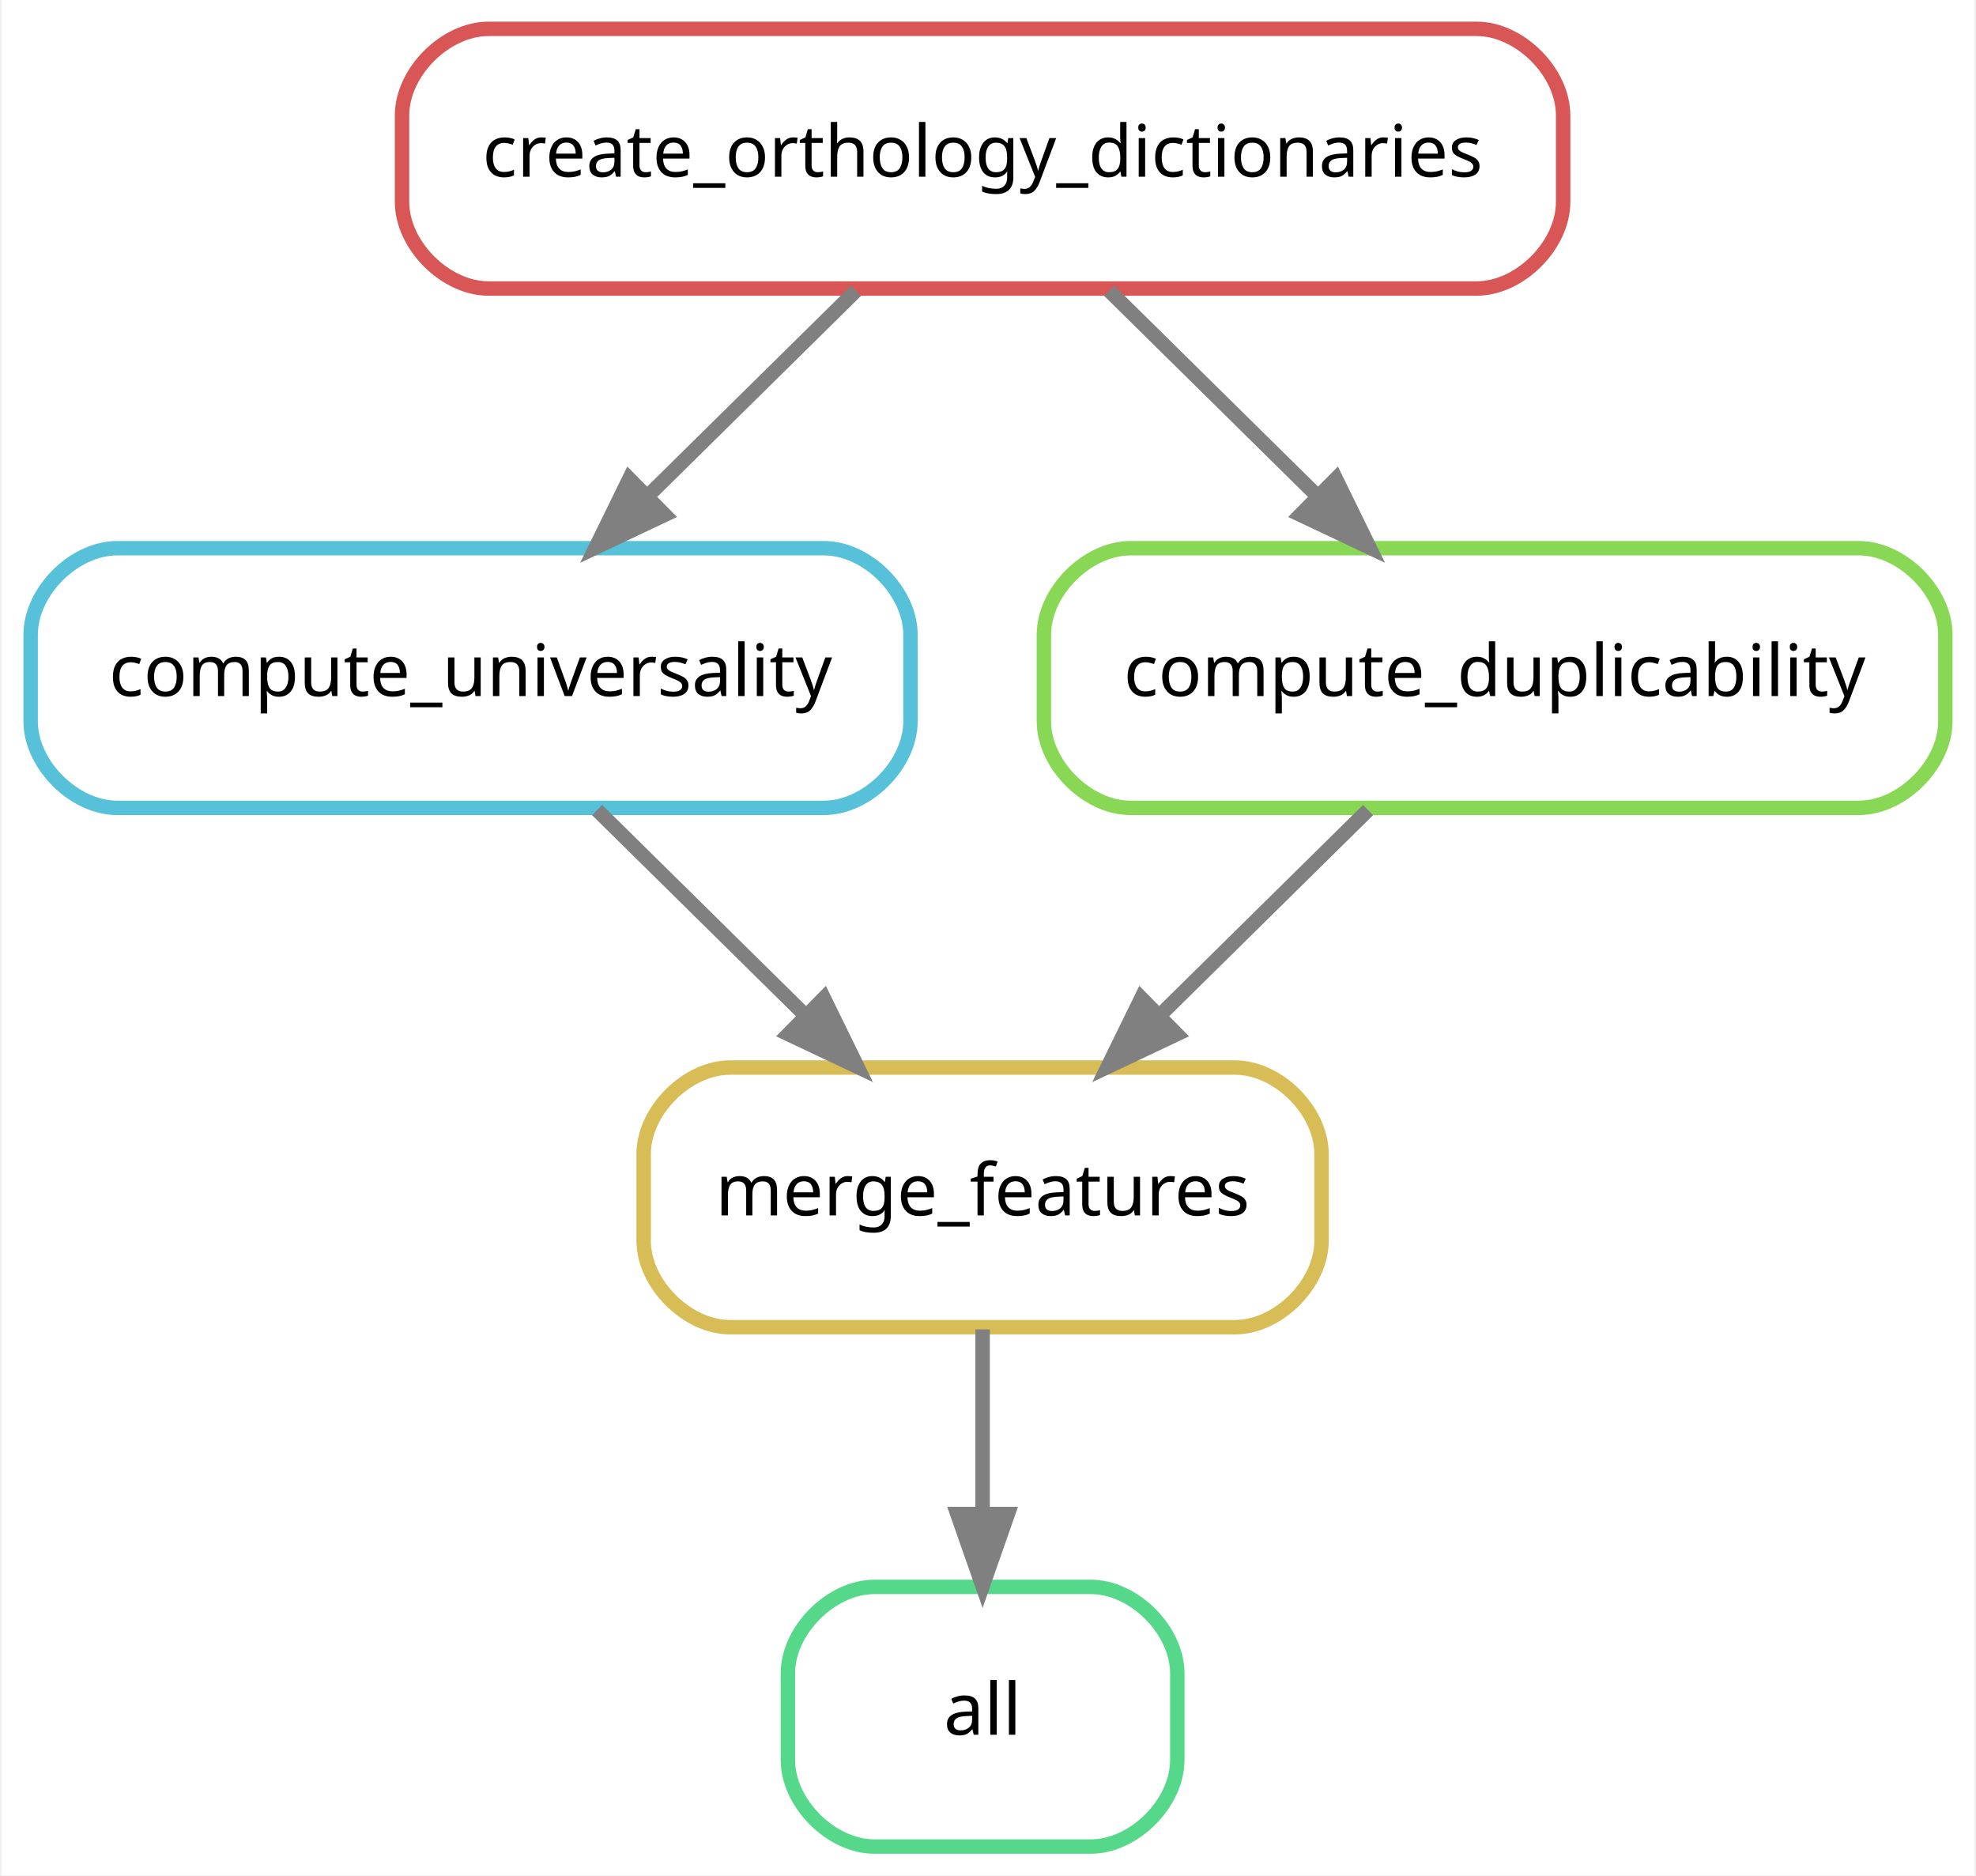
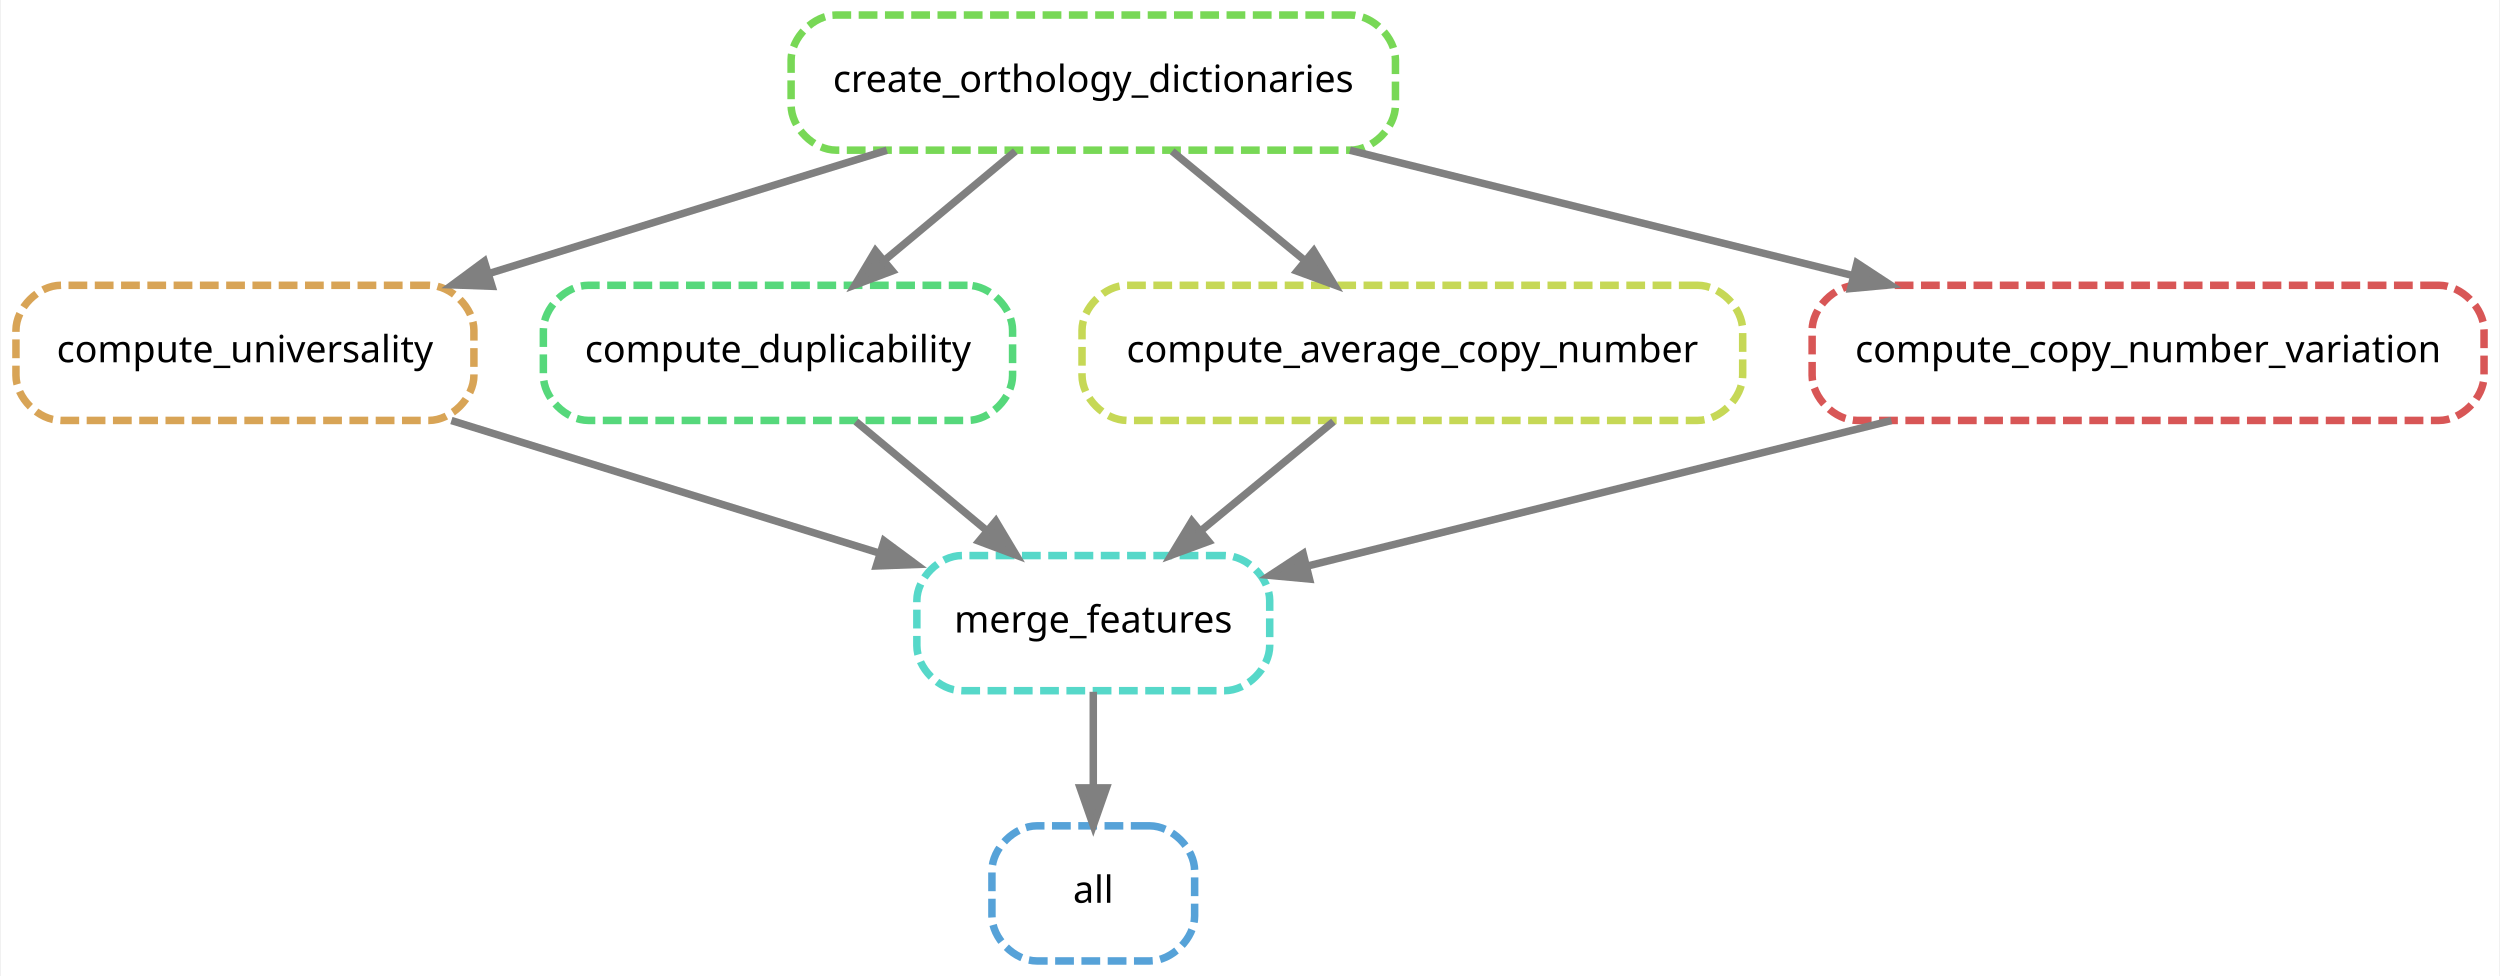
- <svg xmlns="http://www.w3.org/2000/svg" width="274pt" height="260pt" viewBox="0.00 0.00 273.50 260.00">
+ <svg xmlns="http://www.w3.org/2000/svg" width="666pt" height="260pt" viewBox="0.00 0.00 665.50 260.00">
  <g id="graph0" class="graph" transform="scale(1 1) rotate(0) translate(4 256)">
-     <polygon fill="white" stroke="transparent" points="-4,4 -4,-256 269.5,-256 269.5,4 -4,4" />
+     <polygon fill="white" stroke="transparent" points="-4,4 -4,-256 661.5,-256 661.5,4 -4,4" />
    <g id="node1" class="node">
-       <path fill="none" stroke="#56d88a" stroke-width="2" d="M147,-36C147,-36 117,-36 117,-36 111,-36 105,-30 105,-24 105,-24 105,-12 105,-12 105,-6 111,0 117,0 117,0 147,0 147,0 153,0 159,-6 159,-12 159,-12 159,-24 159,-24 159,-30 153,-36 147,-36" />
-       <text text-anchor="middle" x="132" y="-15.5" font-family="sans" font-size="10.00">all</text>
+       <path fill="none" stroke="#56a2d8" stroke-width="2" stroke-dasharray="5,2" d="M302,-36C302,-36 272,-36 272,-36 266,-36 260,-30 260,-24 260,-24 260,-12 260,-12 260,-6 266,0 272,0 272,0 302,0 302,0 308,0 314,-6 314,-12 314,-12 314,-24 314,-24 314,-30 308,-36 302,-36" />
+       <text text-anchor="middle" x="287" y="-15.5" font-family="sans" font-size="10.00">all</text>
    </g>
    <g id="node2" class="node">
-       <path fill="none" stroke="#d8bc56" stroke-width="2" d="M167,-108C167,-108 97,-108 97,-108 91,-108 85,-102 85,-96 85,-96 85,-84 85,-84 85,-78 91,-72 97,-72 97,-72 167,-72 167,-72 173,-72 179,-78 179,-84 179,-84 179,-96 179,-96 179,-102 173,-108 167,-108" />
-       <text text-anchor="middle" x="132" y="-87.5" font-family="sans" font-size="10.00">merge_features</text>
+       <path fill="none" stroke="#56d8c9" stroke-width="2" stroke-dasharray="5,2" d="M322,-108C322,-108 252,-108 252,-108 246,-108 240,-102 240,-96 240,-96 240,-84 240,-84 240,-78 246,-72 252,-72 252,-72 322,-72 322,-72 328,-72 334,-78 334,-84 334,-84 334,-96 334,-96 334,-102 328,-108 322,-108" />
+       <text text-anchor="middle" x="287" y="-87.5" font-family="sans" font-size="10.00">merge_features</text>
    </g>
    <g id="edge1" class="edge">
-       <path fill="none" stroke="grey" stroke-width="2" d="M132,-71.7C132,-63.98 132,-54.71 132,-46.11" />
-       <polygon fill="grey" stroke="grey" stroke-width="2" points="135.5,-46.1 132,-36.1 128.5,-46.1 135.5,-46.1" />
+       <path fill="none" stroke="grey" stroke-width="2" d="M287,-71.7C287,-63.98 287,-54.71 287,-46.11" />
+       <polygon fill="grey" stroke="grey" stroke-width="2" points="290.5,-46.1 287,-36.1 283.5,-46.1 290.5,-46.1" />
    </g>
    <g id="node3" class="node">
-       <path fill="none" stroke="#56c1d8" stroke-width="2" d="M110,-180C110,-180 12,-180 12,-180 6,-180 0,-174 0,-168 0,-168 0,-156 0,-156 0,-150 6,-144 12,-144 12,-144 110,-144 110,-144 116,-144 122,-150 122,-156 122,-156 122,-168 122,-168 122,-174 116,-180 110,-180" />
+       <path fill="none" stroke="#d8a456" stroke-width="2" stroke-dasharray="5,2" d="M110,-180C110,-180 12,-180 12,-180 6,-180 0,-174 0,-168 0,-168 0,-156 0,-156 0,-150 6,-144 12,-144 12,-144 110,-144 110,-144 116,-144 122,-150 122,-156 122,-156 122,-168 122,-168 122,-174 116,-180 110,-180" />
      <text text-anchor="middle" x="61" y="-159.5" font-family="sans" font-size="10.00">compute_universality</text>
    </g>
    <g id="edge2" class="edge">
-       <path fill="none" stroke="grey" stroke-width="2" d="M78.55,-143.7C87.23,-135.14 97.86,-124.66 107.35,-115.3" />
-       <polygon fill="grey" stroke="grey" stroke-width="2" points="109.99,-117.62 114.65,-108.1 105.07,-112.63 109.99,-117.62" />
+       <path fill="none" stroke="grey" stroke-width="2" d="M116,-143.97C150.63,-133.24 195.24,-119.42 230.21,-108.59" />
+       <polygon fill="grey" stroke="grey" stroke-width="2" points="231.29,-111.92 239.8,-105.62 229.21,-105.23 231.29,-111.92" />
    </g>
    <g id="node4" class="node">
-       <path fill="none" stroke="#88d856" stroke-width="2" d="M253.5,-180C253.5,-180 152.5,-180 152.5,-180 146.5,-180 140.5,-174 140.5,-168 140.5,-168 140.5,-156 140.5,-156 140.5,-150 146.5,-144 152.5,-144 152.5,-144 253.5,-144 253.5,-144 259.5,-144 265.5,-150 265.5,-156 265.5,-156 265.5,-168 265.5,-168 265.5,-174 259.5,-180 253.5,-180" />
+       <path fill="none" stroke="#56d87b" stroke-width="2" stroke-dasharray="5,2" d="M253.5,-180C253.5,-180 152.5,-180 152.5,-180 146.5,-180 140.5,-174 140.5,-168 140.5,-168 140.5,-156 140.5,-156 140.5,-150 146.5,-144 152.5,-144 152.5,-144 253.5,-144 253.5,-144 259.5,-144 265.5,-150 265.5,-156 265.5,-156 265.5,-168 265.5,-168 265.5,-174 259.5,-180 253.5,-180" />
      <text text-anchor="middle" x="203" y="-159.5" font-family="sans" font-size="10.00">compute_duplicability</text>
    </g>
    <g id="edge3" class="edge">
-       <path fill="none" stroke="grey" stroke-width="2" d="M185.45,-143.7C176.77,-135.14 166.14,-124.66 156.65,-115.3" />
-       <polygon fill="grey" stroke="grey" stroke-width="2" points="158.93,-112.63 149.35,-108.1 154.01,-117.62 158.93,-112.63" />
+       <path fill="none" stroke="grey" stroke-width="2" d="M223.76,-143.7C234.24,-134.97 247.11,-124.24 258.5,-114.75" />
+       <polygon fill="grey" stroke="grey" stroke-width="2" points="261.03,-117.19 266.47,-108.1 256.55,-111.82 261.03,-117.19" />
    </g>
    <g id="node5" class="node">
-       <path fill="none" stroke="#d85656" stroke-width="2" d="M200.5,-252C200.5,-252 63.5,-252 63.5,-252 57.5,-252 51.5,-246 51.5,-240 51.5,-240 51.5,-228 51.5,-228 51.5,-222 57.5,-216 63.5,-216 63.5,-216 200.5,-216 200.5,-216 206.5,-216 212.5,-222 212.5,-228 212.5,-228 212.5,-240 212.5,-240 212.5,-246 206.5,-252 200.5,-252" />
-       <text text-anchor="middle" x="132" y="-231.5" font-family="sans" font-size="10.00">create_orthology_dictionaries</text>
+       <path fill="none" stroke="#c6d856" stroke-width="2" stroke-dasharray="5,2" d="M448,-180C448,-180 296,-180 296,-180 290,-180 284,-174 284,-168 284,-168 284,-156 284,-156 284,-150 290,-144 296,-144 296,-144 448,-144 448,-144 454,-144 460,-150 460,-156 460,-156 460,-168 460,-168 460,-174 454,-180 448,-180" />
+       <text text-anchor="middle" x="372" y="-159.5" font-family="sans" font-size="10.00">compute_average_copy_number</text>
    </g>
    <g id="edge4" class="edge">
-       <path fill="none" stroke="grey" stroke-width="2" d="M114.45,-215.7C105.77,-207.14 95.14,-196.66 85.65,-187.3" />
-       <polygon fill="grey" stroke="grey" stroke-width="2" points="87.93,-184.63 78.35,-180.1 83.01,-189.62 87.93,-184.63" />
+       <path fill="none" stroke="grey" stroke-width="2" d="M350.99,-143.7C340.28,-134.88 327.11,-124.03 315.5,-114.47" />
+       <polygon fill="grey" stroke="grey" stroke-width="2" points="317.71,-111.76 307.77,-108.1 313.26,-117.16 317.71,-111.76" />
+     </g>
+     <g id="node6" class="node">
+       <path fill="none" stroke="#d85656" stroke-width="2" stroke-dasharray="5,2" d="M645.5,-180C645.5,-180 490.5,-180 490.5,-180 484.5,-180 478.5,-174 478.5,-168 478.5,-168 478.5,-156 478.5,-156 478.5,-150 484.5,-144 490.5,-144 490.5,-144 645.5,-144 645.5,-144 651.5,-144 657.5,-150 657.5,-156 657.5,-156 657.5,-168 657.5,-168 657.5,-174 651.5,-180 645.5,-180" />
+       <text text-anchor="middle" x="568" y="-159.5" font-family="sans" font-size="10.00">compute_copy_number_variation</text>
    </g>
    <g id="edge5" class="edge">
-       <path fill="none" stroke="grey" stroke-width="2" d="M149.55,-215.7C158.23,-207.14 168.86,-196.66 178.35,-187.3" />
-       <polygon fill="grey" stroke="grey" stroke-width="2" points="180.99,-189.62 185.65,-180.1 176.07,-184.63 180.99,-189.62" />
+       <path fill="none" stroke="grey" stroke-width="2" d="M499.62,-143.97C451.89,-132.08 388.93,-116.39 343.94,-105.18" />
+       <polygon fill="grey" stroke="grey" stroke-width="2" points="344.6,-101.74 334.05,-102.72 342.91,-108.53 344.6,-101.74" />
+     </g>
+     <g id="node7" class="node">
+       <path fill="none" stroke="#78d856" stroke-width="2" stroke-dasharray="5,2" d="M355.5,-252C355.5,-252 218.5,-252 218.5,-252 212.5,-252 206.5,-246 206.5,-240 206.5,-240 206.5,-228 206.5,-228 206.5,-222 212.5,-216 218.5,-216 218.5,-216 355.5,-216 355.5,-216 361.5,-216 367.5,-222 367.5,-228 367.5,-228 367.5,-240 367.5,-240 367.5,-246 361.5,-252 355.5,-252" />
+       <text text-anchor="middle" x="287" y="-231.5" font-family="sans" font-size="10.00">create_orthology_dictionaries</text>
+     </g>
+     <g id="edge6" class="edge">
+       <path fill="none" stroke="grey" stroke-width="2" d="M232,-215.97C200.01,-206.06 159.52,-193.51 125.96,-183.12" />
+       <polygon fill="grey" stroke="grey" stroke-width="2" points="126.83,-179.73 116.24,-180.11 124.76,-186.41 126.83,-179.73" />
+     </g>
+     <g id="edge7" class="edge">
+       <path fill="none" stroke="grey" stroke-width="2" d="M266.24,-215.7C255.76,-206.97 242.89,-196.24 231.5,-186.75" />
+       <polygon fill="grey" stroke="grey" stroke-width="2" points="233.45,-183.82 223.53,-180.1 228.97,-189.19 233.45,-183.82" />
+     </g>
+     <g id="edge8" class="edge">
+       <path fill="none" stroke="grey" stroke-width="2" d="M308.01,-215.7C318.72,-206.88 331.89,-196.03 343.5,-186.47" />
+       <polygon fill="grey" stroke="grey" stroke-width="2" points="345.74,-189.16 351.23,-180.1 341.29,-183.76 345.74,-189.16" />
+     </g>
+     <g id="edge9" class="edge">
+       <path fill="none" stroke="grey" stroke-width="2" d="M355.38,-215.97C395.84,-205.89 447.24,-193.08 489.37,-182.59" />
+       <polygon fill="grey" stroke="grey" stroke-width="2" points="490.45,-185.92 499.31,-180.11 488.76,-179.13 490.45,-185.92" />
    </g>
  </g>
</svg>
